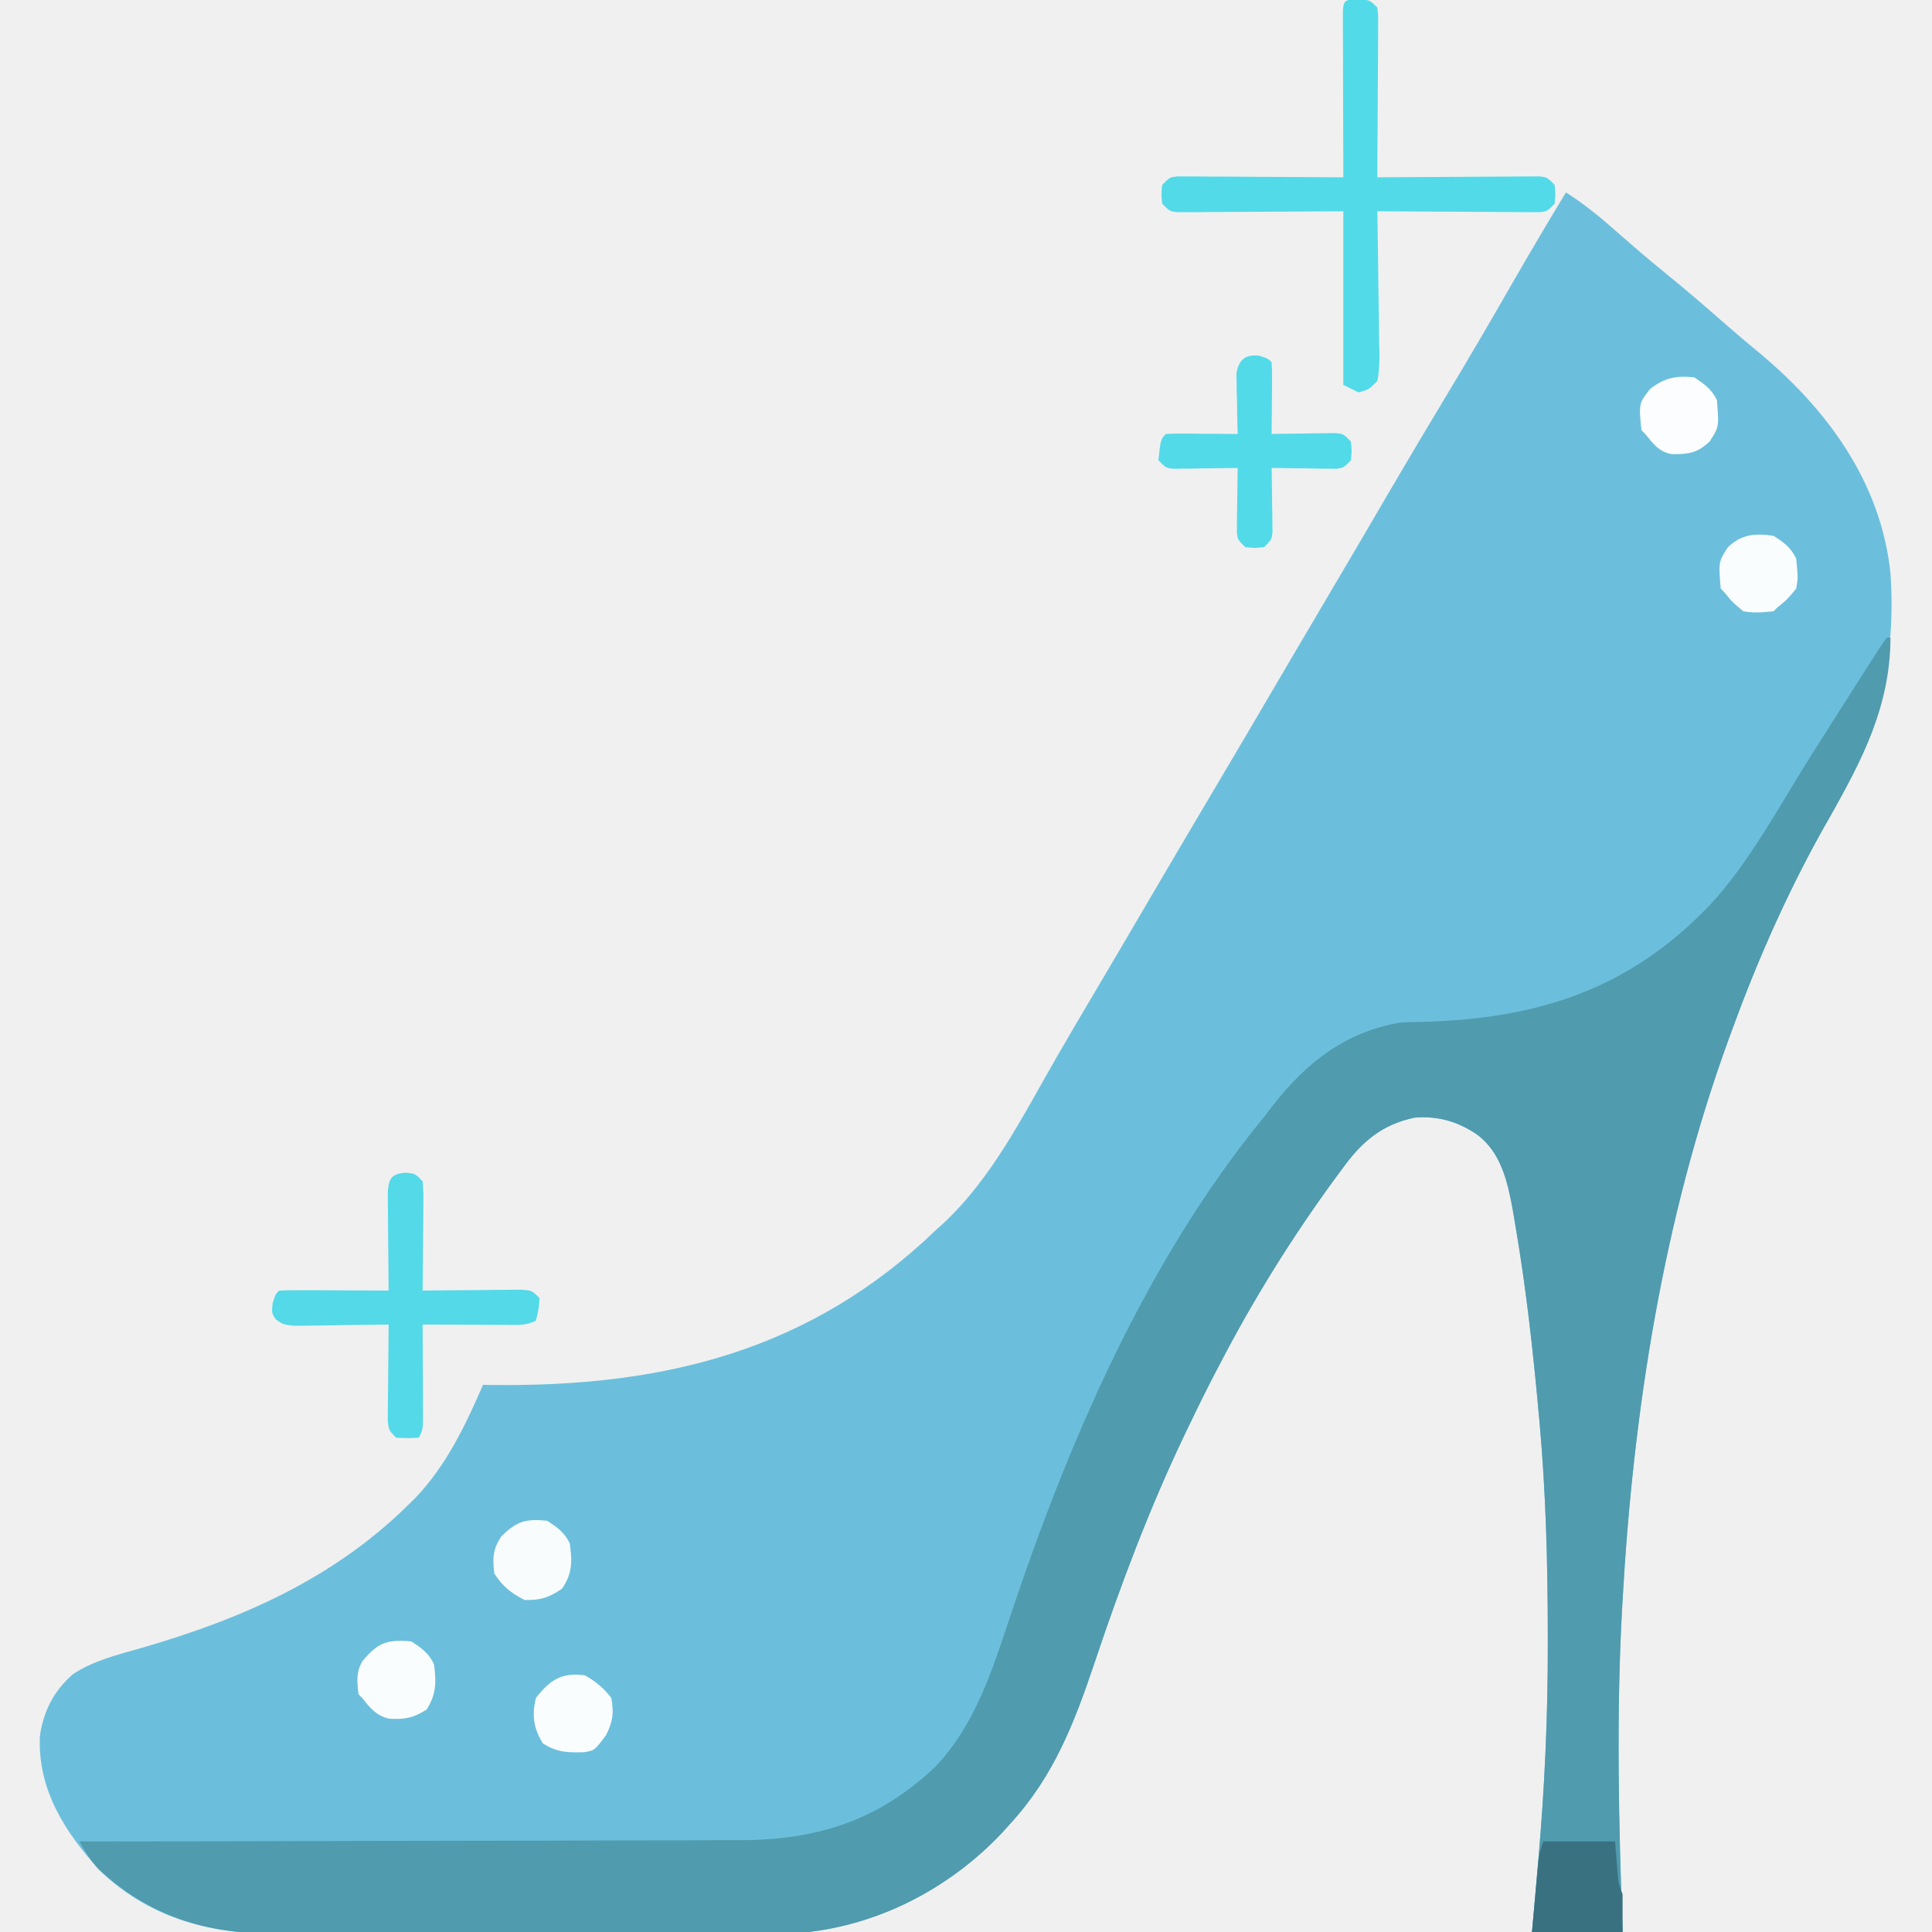
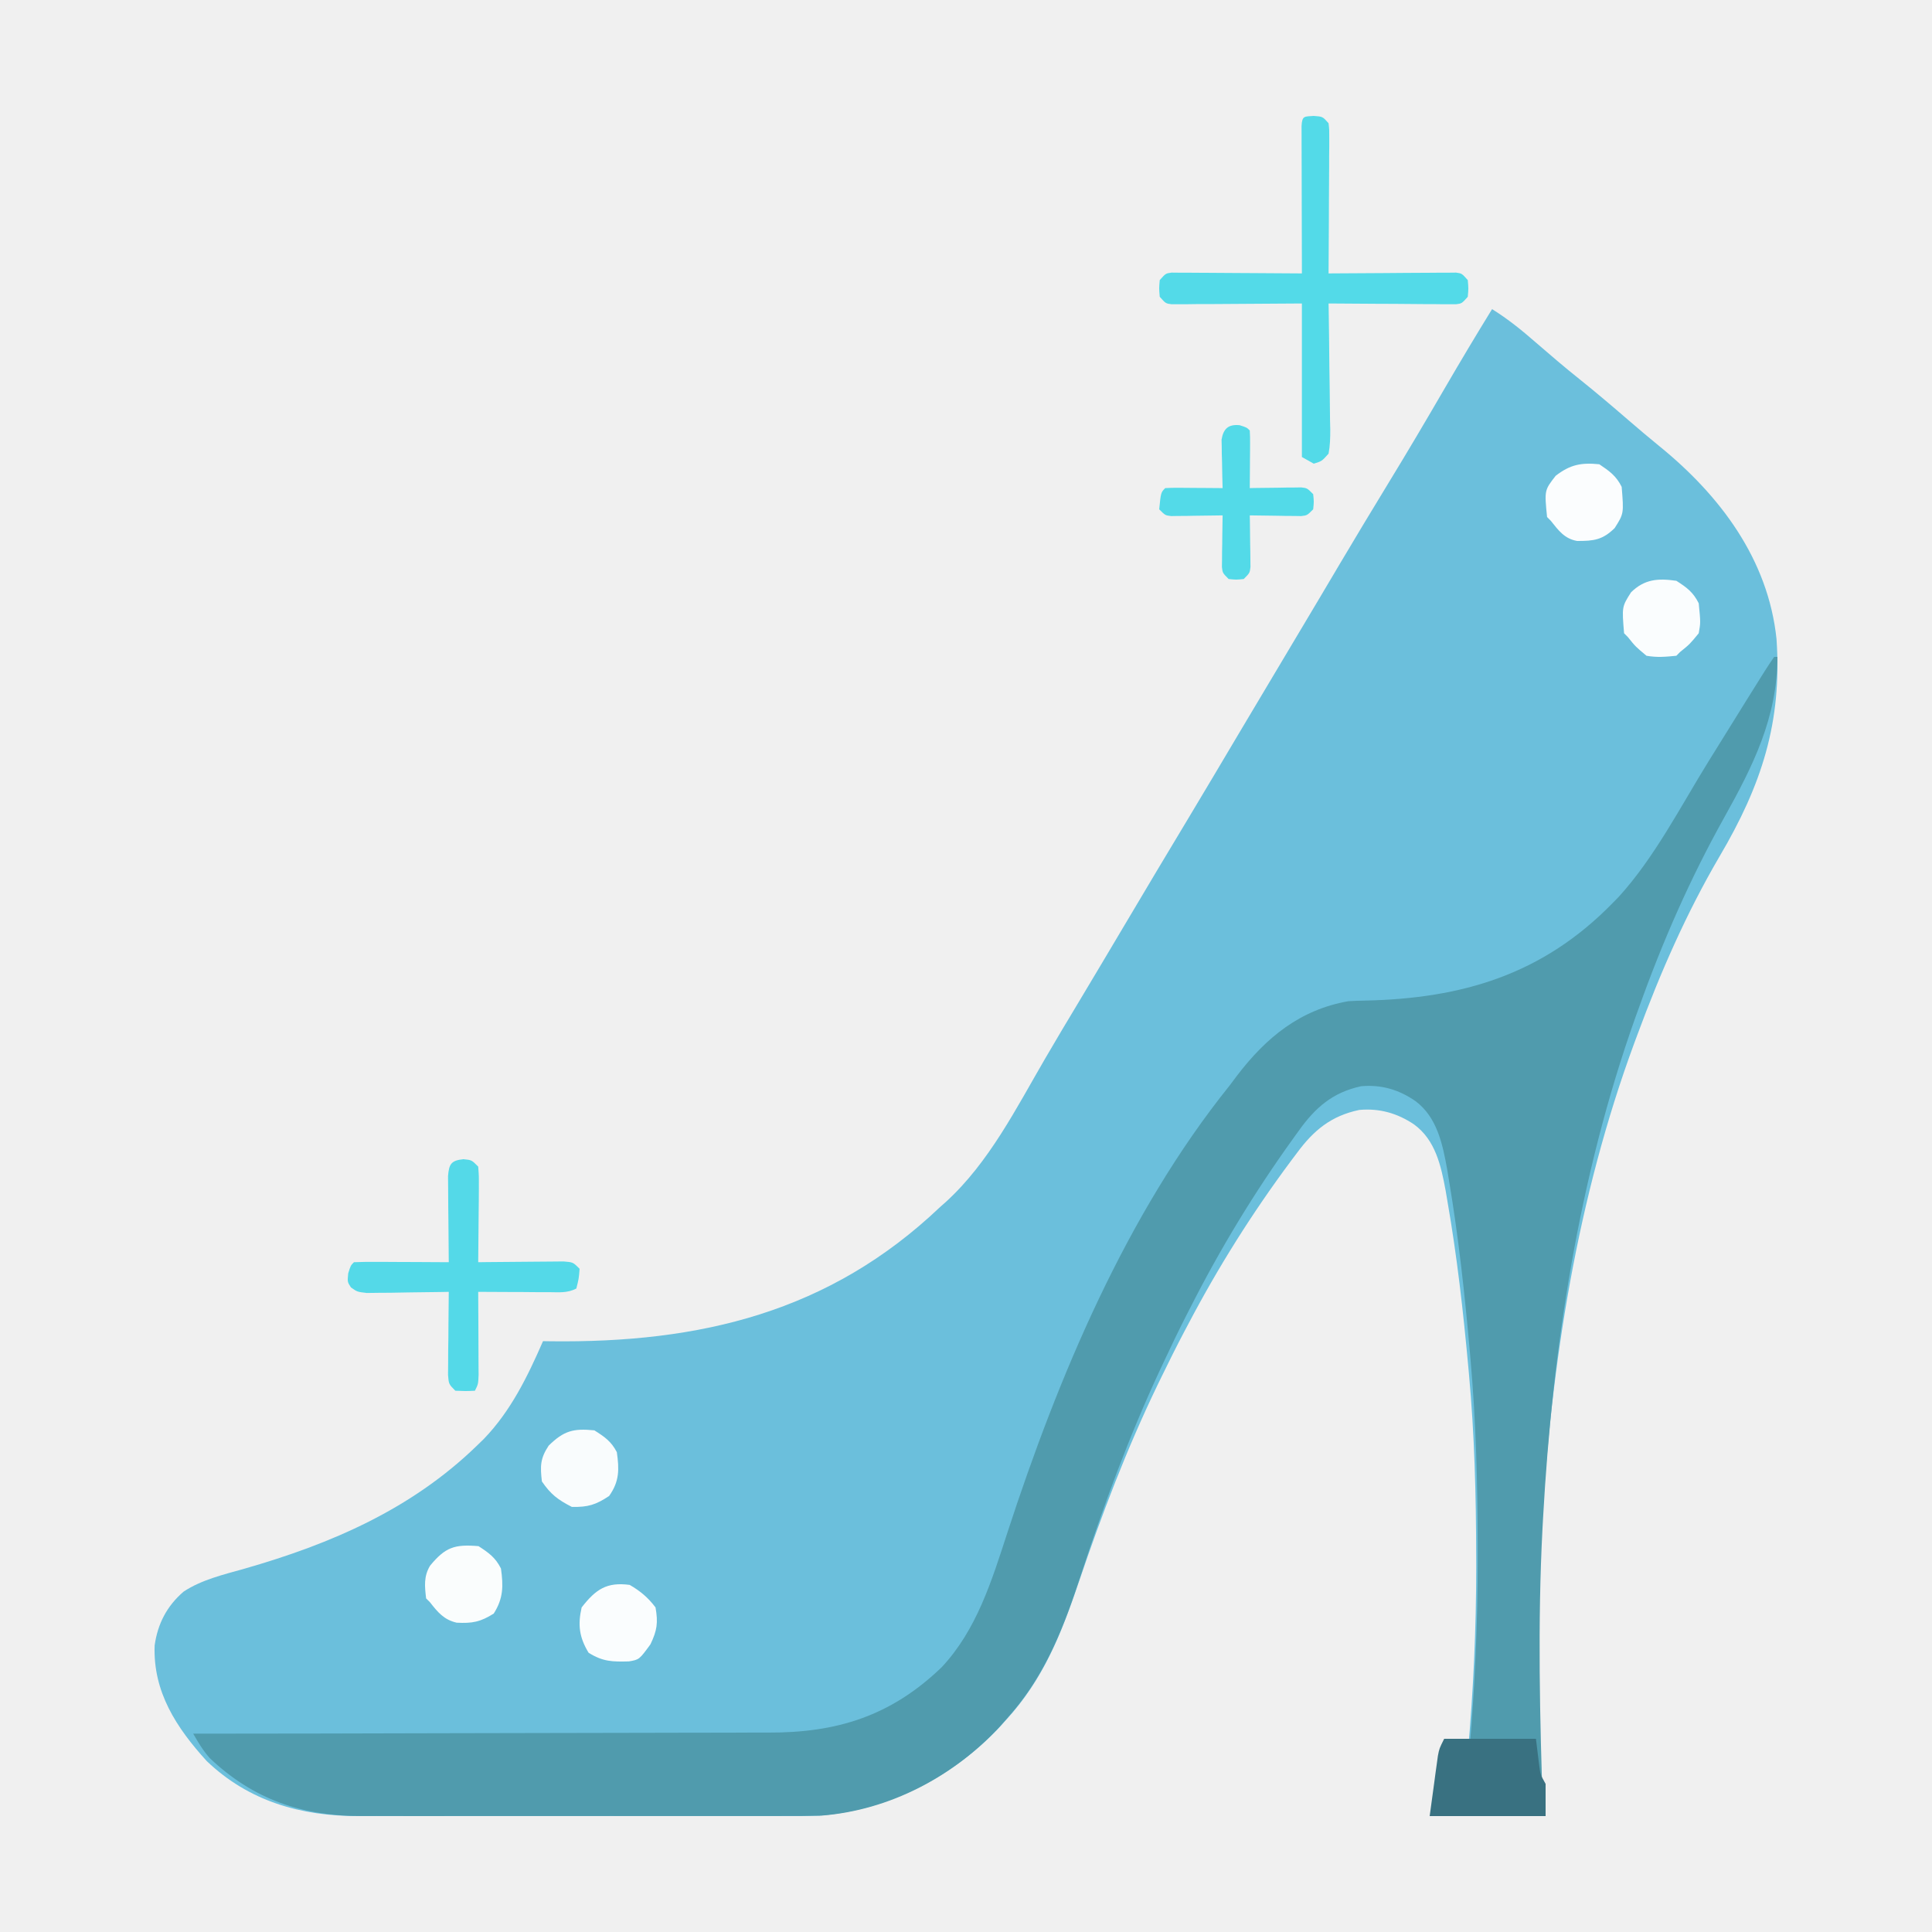
<svg xmlns="http://www.w3.org/2000/svg" width="50" height="50" viewBox="0 0 50 50" fill="none">
-   <g clip-path="url(#clip0_3163_42704)">
-     <path d="M40.527 4.98C40.994 5.276 41.402 5.609 41.815 5.975C42.243 6.351 42.672 6.722 43.115 7.08C43.606 7.478 44.084 7.89 44.56 8.306C44.857 8.565 45.154 8.822 45.458 9.071C47.253 10.546 48.68 12.455 48.926 14.844C49.095 17.332 48.484 19.215 47.24 21.351C46.263 23.043 45.493 24.826 44.824 26.66C44.791 26.749 44.758 26.838 44.725 26.93C43.045 31.545 42.267 36.52 41.992 41.406C41.986 41.506 41.981 41.607 41.975 41.71C41.827 44.474 41.894 47.236 41.992 50C41.219 50 40.445 50 39.648 50C39.678 49.659 39.678 49.659 39.709 49.311C39.729 49.084 39.748 48.858 39.768 48.631C39.782 48.476 39.795 48.322 39.809 48.168C39.973 46.301 40.059 44.453 40.057 42.578C40.057 42.471 40.057 42.363 40.057 42.252C40.054 40.433 40.007 38.629 39.844 36.816C39.837 36.745 39.831 36.673 39.824 36.6C39.675 34.945 39.491 33.297 39.209 31.659C39.19 31.549 39.172 31.439 39.153 31.326C39.018 30.592 38.853 29.824 38.22 29.358C37.728 29.023 37.2 28.872 36.605 28.925C35.764 29.104 35.251 29.543 34.759 30.218C34.706 30.291 34.652 30.363 34.596 30.438C33.445 32.005 32.438 33.626 31.543 35.352C31.488 35.456 31.488 35.456 31.432 35.563C31.2 36.009 30.978 36.46 30.762 36.914C30.725 36.99 30.689 37.066 30.651 37.144C29.741 39.052 28.999 41.025 28.328 43.028C27.81 44.57 27.282 45.946 26.172 47.168C26.093 47.256 26.013 47.344 25.932 47.435C24.552 48.896 22.662 49.872 20.64 50.027C20.25 50.038 19.86 50.04 19.47 50.038C19.322 50.038 19.173 50.039 19.025 50.039C18.625 50.041 18.226 50.04 17.826 50.039C17.406 50.039 16.986 50.039 16.566 50.04C15.861 50.04 15.155 50.04 14.45 50.038C13.637 50.037 12.825 50.037 12.012 50.039C11.311 50.04 10.61 50.04 9.91 50.039C9.492 50.039 9.075 50.039 8.658 50.04C8.265 50.041 7.873 50.04 7.481 50.038C7.338 50.038 7.194 50.038 7.051 50.039C5.358 50.046 3.813 49.599 2.57 48.397C1.671 47.395 0.98 46.326 1.031 44.94C1.121 44.29 1.39 43.762 1.886 43.329C2.426 42.969 3.061 42.822 3.678 42.644C6.252 41.898 8.615 40.863 10.547 38.965C10.615 38.898 10.683 38.831 10.753 38.763C11.55 37.925 12.046 36.892 12.5 35.84C12.57 35.841 12.64 35.842 12.712 35.843C17.146 35.899 20.956 34.976 24.219 31.836C24.28 31.78 24.342 31.725 24.405 31.668C25.674 30.492 26.481 28.862 27.334 27.381C27.642 26.845 27.956 26.313 28.271 25.781C28.756 24.963 29.237 24.142 29.718 23.322C30.322 22.29 30.93 21.26 31.54 20.232C32.057 19.36 32.571 18.485 33.083 17.61C33.579 16.764 34.076 15.92 34.575 15.076C34.87 14.579 35.163 14.08 35.454 13.582C35.489 13.523 35.523 13.464 35.558 13.404C35.61 13.315 35.61 13.315 35.663 13.224C35.734 13.103 35.805 12.981 35.876 12.86C35.911 12.8 35.947 12.74 35.983 12.678C36.471 11.844 36.964 11.014 37.463 10.187C38.033 9.242 38.588 8.289 39.137 7.332C39.591 6.542 40.053 5.759 40.527 4.98Z" fill="#6BBFDC" />
-     <path d="M48.828 16.504C48.86 16.504 48.893 16.504 48.926 16.504C48.919 18.267 48.204 19.656 47.345 21.161C46.339 22.926 45.52 24.752 44.824 26.66C44.791 26.749 44.759 26.838 44.725 26.93C43.045 31.545 42.267 36.52 41.992 41.406C41.986 41.506 41.981 41.607 41.975 41.71C41.827 44.474 41.894 47.236 41.992 50C41.219 50 40.445 50 39.648 50C39.678 49.659 39.678 49.659 39.709 49.311C39.729 49.084 39.749 48.858 39.768 48.631C39.782 48.476 39.795 48.322 39.809 48.168C39.974 46.301 40.059 44.453 40.057 42.578C40.057 42.471 40.057 42.363 40.057 42.252C40.054 40.433 40.007 38.629 39.844 36.816C39.837 36.745 39.831 36.673 39.824 36.6C39.675 34.945 39.491 33.297 39.209 31.659C39.191 31.549 39.172 31.439 39.153 31.326C39.018 30.592 38.853 29.824 38.22 29.358C37.728 29.023 37.201 28.872 36.605 28.925C35.764 29.104 35.251 29.543 34.76 30.218C34.706 30.291 34.652 30.363 34.596 30.438C33.445 32.005 32.438 33.626 31.543 35.352C31.488 35.456 31.488 35.456 31.433 35.563C31.201 36.009 30.979 36.46 30.762 36.914C30.725 36.99 30.689 37.066 30.651 37.144C29.741 39.052 28.999 41.025 28.328 43.028C27.81 44.57 27.282 45.946 26.172 47.168C26.093 47.256 26.014 47.344 25.932 47.435C24.552 48.896 22.663 49.872 20.64 50.027C20.25 50.038 19.861 50.04 19.471 50.038C19.322 50.038 19.174 50.039 19.025 50.039C18.625 50.041 18.226 50.04 17.826 50.039C17.406 50.039 16.986 50.039 16.566 50.04C15.861 50.04 15.156 50.04 14.45 50.038C13.638 50.037 12.825 50.037 12.012 50.039C11.311 50.04 10.611 50.04 9.91 50.039C9.492 50.039 9.075 50.039 8.658 50.04C8.266 50.041 7.873 50.04 7.481 50.038C7.338 50.038 7.195 50.038 7.051 50.039C5.299 50.046 3.834 49.567 2.538 48.36C2.339 48.139 2.2 47.913 2.051 47.656C2.193 47.656 2.193 47.656 2.337 47.656C4.645 47.655 6.953 47.651 9.261 47.643C10.377 47.64 11.493 47.638 12.609 47.637C13.582 47.637 14.556 47.635 15.529 47.631C16.044 47.629 16.558 47.627 17.073 47.628C17.559 47.629 18.045 47.627 18.531 47.624C18.708 47.623 18.885 47.623 19.062 47.624C21.084 47.634 22.687 47.153 24.191 45.739C25.231 44.66 25.679 43.23 26.142 41.837C27.653 37.31 29.666 32.619 32.715 28.906C32.788 28.812 32.86 28.717 32.935 28.619C33.803 27.507 34.809 26.709 36.23 26.465C36.397 26.455 36.563 26.45 36.729 26.448C39.591 26.386 41.973 25.703 44.043 23.633C44.106 23.57 44.169 23.507 44.234 23.442C45.293 22.304 46.061 20.832 46.889 19.525C47.197 19.038 47.506 18.552 47.815 18.066C47.872 17.977 47.928 17.888 47.986 17.796C48.136 17.56 48.287 17.325 48.438 17.09C48.498 16.995 48.498 16.995 48.559 16.899C48.646 16.766 48.737 16.634 48.828 16.504Z" fill="#509BAD" />
-     <path d="M35.15 -0.02C35.449 -0.001 35.449 -0.001 35.644 0.194C35.668 0.384 35.668 0.384 35.666 0.62C35.666 0.708 35.666 0.796 35.666 0.886C35.665 0.981 35.664 1.076 35.663 1.174C35.663 1.272 35.663 1.369 35.663 1.469C35.661 1.781 35.659 2.092 35.657 2.404C35.656 2.614 35.655 2.825 35.654 3.036C35.652 3.554 35.648 4.071 35.644 4.589C35.699 4.588 35.754 4.588 35.81 4.587C36.377 4.583 36.944 4.58 37.511 4.578C37.723 4.577 37.935 4.576 38.147 4.574C38.45 4.572 38.755 4.57 39.058 4.57C39.154 4.569 39.249 4.568 39.347 4.566C39.435 4.566 39.523 4.566 39.613 4.566C39.691 4.566 39.769 4.566 39.849 4.565C40.039 4.589 40.039 4.589 40.234 4.784C40.258 5.028 40.258 5.028 40.234 5.272C40.039 5.468 40.039 5.468 39.849 5.491C39.771 5.491 39.693 5.49 39.613 5.49C39.525 5.49 39.437 5.49 39.347 5.49C39.252 5.489 39.156 5.488 39.058 5.487C38.961 5.486 38.864 5.486 38.764 5.486C38.452 5.485 38.141 5.482 37.829 5.48C37.618 5.479 37.408 5.478 37.197 5.477C36.679 5.475 36.162 5.472 35.644 5.468C35.646 5.549 35.646 5.549 35.648 5.632C35.658 6.198 35.666 6.763 35.671 7.329C35.674 7.54 35.677 7.751 35.681 7.962C35.687 8.266 35.69 8.569 35.692 8.872C35.696 9.014 35.696 9.014 35.7 9.159C35.7 9.403 35.695 9.623 35.644 9.862C35.422 10.083 35.422 10.083 35.156 10.155C35.027 10.091 34.898 10.026 34.765 9.96C34.765 8.477 34.765 6.995 34.765 5.468C33.296 5.475 33.296 5.475 31.826 5.485C31.642 5.486 31.459 5.486 31.275 5.487C31.179 5.488 31.083 5.489 30.984 5.49C30.893 5.49 30.802 5.49 30.708 5.49C30.628 5.49 30.549 5.491 30.467 5.491C30.273 5.468 30.273 5.468 30.078 5.272C30.053 5.028 30.053 5.028 30.078 4.784C30.273 4.589 30.273 4.589 30.467 4.565C30.586 4.566 30.586 4.566 30.708 4.566C30.798 4.566 30.888 4.566 30.98 4.566C31.078 4.567 31.175 4.569 31.275 4.57C31.374 4.57 31.474 4.57 31.576 4.57C31.895 4.571 32.213 4.574 32.532 4.576C32.747 4.577 32.963 4.578 33.178 4.579C33.707 4.581 34.236 4.585 34.765 4.589C34.765 4.533 34.765 4.476 34.765 4.419C34.763 3.837 34.761 3.256 34.76 2.675C34.76 2.458 34.759 2.24 34.758 2.023C34.757 1.712 34.756 1.4 34.756 1.089C34.755 0.991 34.755 0.893 34.754 0.792C34.754 0.702 34.754 0.613 34.754 0.52C34.754 0.44 34.754 0.361 34.754 0.279C34.773 -0.028 34.839 0 35.15 -0.02Z" fill="#53DAE8" />
-     <path d="M10.498 30.348C10.742 30.372 10.742 30.372 10.937 30.567C10.959 30.849 10.959 30.849 10.956 31.206C10.956 31.333 10.955 31.46 10.954 31.591C10.953 31.726 10.951 31.861 10.949 31.996C10.948 32.131 10.947 32.267 10.947 32.402C10.944 32.735 10.941 33.067 10.937 33.399C11.064 33.398 11.064 33.398 11.194 33.396C11.508 33.393 11.822 33.391 12.136 33.389C12.272 33.388 12.408 33.386 12.544 33.385C12.74 33.382 12.935 33.381 13.131 33.38C13.307 33.379 13.307 33.379 13.487 33.377C13.769 33.399 13.769 33.399 13.964 33.595C13.94 33.894 13.94 33.894 13.867 34.181C13.592 34.318 13.362 34.289 13.054 34.288C12.931 34.288 12.809 34.287 12.682 34.287C12.553 34.286 12.425 34.285 12.292 34.284C12.161 34.284 12.03 34.283 11.9 34.283C11.579 34.282 11.258 34.28 10.937 34.278C10.938 34.36 10.938 34.442 10.939 34.526C10.94 34.829 10.941 35.133 10.943 35.436C10.943 35.632 10.944 35.828 10.946 36.023C10.946 36.146 10.946 36.269 10.947 36.395C10.947 36.509 10.948 36.623 10.948 36.739C10.937 37.013 10.937 37.013 10.839 37.208C10.559 37.22 10.559 37.22 10.254 37.208C10.058 37.013 10.058 37.013 10.036 36.739C10.037 36.626 10.038 36.513 10.039 36.395C10.04 36.273 10.04 36.15 10.041 36.023C10.043 35.895 10.044 35.766 10.046 35.633C10.047 35.502 10.048 35.372 10.049 35.241C10.051 34.92 10.054 34.599 10.058 34.278C9.977 34.28 9.896 34.281 9.812 34.283C9.51 34.288 9.208 34.292 8.906 34.294C8.711 34.297 8.516 34.3 8.322 34.304C8.199 34.305 8.077 34.306 7.951 34.307C7.838 34.309 7.725 34.31 7.608 34.312C7.324 34.278 7.324 34.278 7.137 34.146C7.031 33.985 7.031 33.985 7.055 33.729C7.129 33.497 7.129 33.497 7.226 33.399C7.436 33.391 7.646 33.389 7.855 33.39C7.983 33.39 8.11 33.391 8.241 33.391C8.377 33.392 8.513 33.392 8.648 33.393C8.784 33.394 8.92 33.394 9.056 33.395C9.39 33.396 9.724 33.397 10.058 33.399C10.057 33.315 10.056 33.23 10.055 33.142C10.052 32.828 10.049 32.514 10.047 32.2C10.046 32.064 10.045 31.928 10.043 31.792C10.041 31.597 10.04 31.401 10.039 31.206C10.038 31.088 10.037 30.971 10.036 30.849C10.065 30.487 10.13 30.384 10.498 30.348Z" fill="#54D9E8" />
-     <path d="M32.581 9.204C32.812 9.277 32.812 9.277 32.91 9.375C32.919 9.513 32.921 9.652 32.92 9.791C32.919 9.874 32.919 9.957 32.919 10.043C32.918 10.131 32.917 10.219 32.916 10.309C32.916 10.397 32.915 10.485 32.915 10.576C32.914 10.794 32.912 11.012 32.91 11.231C32.993 11.229 32.993 11.229 33.077 11.227C33.327 11.223 33.576 11.221 33.826 11.218C33.913 11.217 33.999 11.215 34.089 11.213C34.172 11.213 34.255 11.212 34.341 11.211C34.456 11.21 34.456 11.21 34.573 11.208C34.766 11.231 34.766 11.231 34.961 11.426C34.985 11.67 34.985 11.67 34.961 11.914C34.766 12.11 34.766 12.11 34.573 12.132C34.496 12.131 34.42 12.13 34.341 12.129C34.258 12.128 34.175 12.127 34.089 12.127C33.959 12.124 33.959 12.124 33.826 12.122C33.694 12.12 33.694 12.12 33.56 12.119C33.343 12.117 33.127 12.114 32.91 12.11C32.911 12.165 32.912 12.22 32.913 12.277C32.917 12.526 32.92 12.776 32.922 13.025C32.924 13.112 32.926 13.199 32.927 13.288C32.928 13.371 32.929 13.454 32.929 13.54C32.93 13.617 32.931 13.693 32.932 13.772C32.91 13.965 32.91 13.965 32.715 14.16C32.471 14.185 32.471 14.185 32.227 14.16C32.031 13.965 32.031 13.965 32.009 13.772C32.01 13.696 32.011 13.619 32.012 13.54C32.013 13.457 32.013 13.374 32.014 13.288C32.016 13.201 32.017 13.114 32.019 13.025C32.02 12.937 32.021 12.85 32.022 12.759C32.024 12.543 32.027 12.326 32.031 12.11C31.976 12.111 31.921 12.111 31.864 12.113C31.615 12.117 31.365 12.119 31.116 12.122C31.029 12.123 30.942 12.125 30.852 12.127C30.769 12.127 30.686 12.128 30.601 12.129C30.486 12.13 30.486 12.13 30.368 12.132C30.176 12.11 30.176 12.11 29.98 11.914C30.036 11.37 30.036 11.37 30.176 11.231C30.314 11.222 30.453 11.22 30.591 11.221C30.716 11.222 30.716 11.222 30.844 11.222C30.932 11.223 31.019 11.224 31.11 11.225C31.198 11.225 31.286 11.225 31.377 11.226C31.595 11.227 31.813 11.229 32.031 11.231C32.026 11.045 32.026 11.045 32.021 10.856C32.018 10.694 32.016 10.532 32.013 10.37C32.011 10.289 32.008 10.207 32.005 10.123C32.005 10.045 32.004 9.967 32.003 9.886C32.001 9.814 32 9.742 31.998 9.667C32.059 9.309 32.223 9.17 32.581 9.204Z" fill="#53DAE8" />
-     <path d="M39.941 47.656C40.554 47.656 41.166 47.656 41.797 47.656C41.819 47.926 41.841 48.197 41.864 48.467C41.886 48.74 41.886 48.74 41.992 49.023C41.992 49.346 41.992 49.668 41.992 50C41.219 50 40.445 50 39.648 50C39.679 49.668 39.709 49.335 39.74 48.993C39.749 48.889 39.759 48.784 39.768 48.677C39.776 48.594 39.784 48.511 39.791 48.426C39.799 48.342 39.807 48.258 39.815 48.171C39.844 47.949 39.844 47.949 39.941 47.656Z" fill="#397181" />
-     <path d="M14.161 39.357C14.43 39.533 14.603 39.655 14.746 39.943C14.81 40.407 14.815 40.723 14.545 41.115C14.198 41.351 13.995 41.415 13.575 41.408C13.209 41.215 13.023 41.069 12.793 40.724C12.748 40.319 12.747 40.113 12.97 39.766C13.366 39.371 13.608 39.3 14.161 39.357Z" fill="#F9FCFD" />
-     <path d="M45.899 13.867C46.173 14.042 46.339 14.162 46.485 14.453C46.534 14.956 46.534 14.956 46.485 15.234C46.247 15.521 46.247 15.521 45.996 15.723C45.964 15.755 45.932 15.787 45.899 15.82C45.612 15.849 45.396 15.869 45.118 15.82C44.831 15.582 44.831 15.582 44.629 15.332C44.597 15.3 44.565 15.267 44.532 15.234C44.474 14.543 44.474 14.543 44.715 14.166C45.07 13.822 45.419 13.798 45.899 13.867Z" fill="#FAFDFE" />
-     <path d="M10.645 42.479C10.914 42.654 11.087 42.777 11.231 43.065C11.294 43.524 11.293 43.845 11.042 44.243C10.693 44.463 10.48 44.502 10.074 44.481C9.74 44.403 9.581 44.207 9.375 43.944C9.343 43.912 9.311 43.879 9.278 43.846C9.24 43.528 9.212 43.274 9.38 42.991C9.78 42.505 10.022 42.426 10.645 42.479Z" fill="#FAFDFD" />
-     <path d="M15.137 43.357C15.415 43.513 15.627 43.69 15.821 43.943C15.89 44.34 15.863 44.541 15.687 44.902C15.39 45.301 15.39 45.301 15.117 45.347C14.682 45.358 14.428 45.355 14.051 45.121C13.806 44.721 13.761 44.401 13.868 43.943C14.243 43.47 14.531 43.277 15.137 43.357Z" fill="#FAFDFE" />
-     <path d="M43.847 9.765C44.111 9.941 44.291 10.066 44.433 10.351C44.49 11.043 44.49 11.043 44.25 11.419C43.935 11.725 43.706 11.756 43.265 11.754C42.934 11.695 42.781 11.482 42.578 11.23C42.546 11.198 42.514 11.165 42.48 11.132C42.411 10.439 42.411 10.439 42.706 10.064C43.086 9.773 43.377 9.718 43.847 9.765Z" fill="#FBFDFE" />
-   </g>
-   <defs>
-     <clipPath id="clip0_3163_42704">
-       <rect width="50" height="50" fill="white" />
-     </clipPath>
-   </defs>
+   <path d="M38.615 8C39.025 8.256 39.382 8.544 39.744 8.861C40.119 9.186 40.495 9.508 40.883 9.817C41.314 10.162 41.733 10.519 42.15 10.879C42.41 11.103 42.671 11.325 42.937 11.541C44.51 12.817 45.76 14.47 45.976 16.537C46.124 18.69 45.589 20.321 44.499 22.169C43.642 23.634 42.968 25.177 42.381 26.764C42.352 26.841 42.324 26.918 42.294 26.998C40.822 30.992 40.14 35.298 39.899 39.527C39.894 39.614 39.889 39.7 39.884 39.79C39.755 42.182 39.813 44.573 39.899 46.965C39.221 46.965 38.544 46.965 37.845 46.965C37.872 46.67 37.872 46.67 37.898 46.368C37.916 46.172 37.933 45.976 37.95 45.78C37.962 45.646 37.974 45.513 37.986 45.379C38.13 43.763 38.205 42.164 38.204 40.541C38.204 40.448 38.203 40.355 38.203 40.26C38.201 38.685 38.16 37.124 38.016 35.554C38.011 35.493 38.005 35.431 37.999 35.367C37.868 33.935 37.707 32.508 37.46 31.091C37.444 30.995 37.428 30.9 37.411 30.802C37.293 30.167 37.149 29.503 36.594 29.099C36.162 28.809 35.7 28.678 35.178 28.725C34.441 28.88 33.992 29.259 33.561 29.844C33.514 29.907 33.466 29.969 33.418 30.034C32.408 31.39 31.526 32.793 30.742 34.287C30.694 34.377 30.694 34.377 30.645 34.47C30.442 34.856 30.247 35.246 30.057 35.639C30.025 35.705 29.993 35.77 29.96 35.838C29.163 37.489 28.512 39.197 27.924 40.931C27.471 42.266 27.008 43.456 26.035 44.514C25.965 44.59 25.896 44.667 25.825 44.745C24.615 46.01 22.959 46.854 21.187 46.989C20.845 46.998 20.504 46.999 20.162 46.998C20.032 46.998 19.902 46.999 19.771 46.999C19.421 47 19.071 47 18.721 46.999C18.353 46.998 17.985 46.999 17.616 46.999C16.998 47 16.381 46.999 15.763 46.998C15.05 46.997 14.338 46.997 13.626 46.999C13.011 47 12.397 47 11.783 46.999C11.418 46.999 11.052 46.999 10.686 47C10.342 47 9.999 47 9.655 46.998C9.529 46.998 9.404 46.998 9.278 46.999C7.794 47.005 6.44 46.618 5.351 45.577C4.563 44.711 3.958 43.785 4.002 42.585C4.081 42.023 4.317 41.566 4.751 41.191C5.225 40.88 5.781 40.752 6.322 40.599C8.577 39.953 10.649 39.057 12.342 37.414C12.401 37.356 12.461 37.298 12.522 37.239C13.221 36.514 13.656 35.62 14.053 34.709C14.115 34.71 14.176 34.711 14.24 34.712C18.125 34.76 21.464 33.961 24.323 31.244C24.377 31.196 24.431 31.148 24.487 31.098C25.599 30.081 26.306 28.67 27.053 27.388C27.323 26.924 27.598 26.463 27.875 26.003C28.3 25.295 28.721 24.585 29.143 23.875C29.672 22.981 30.205 22.09 30.74 21.201C31.193 20.446 31.643 19.689 32.092 18.931C32.526 18.199 32.962 17.468 33.399 16.738C33.657 16.307 33.914 15.876 34.17 15.444C34.2 15.393 34.23 15.343 34.261 15.29C34.307 15.213 34.307 15.213 34.353 15.135C34.415 15.03 34.477 14.925 34.54 14.82C34.571 14.768 34.601 14.716 34.633 14.662C35.061 13.941 35.493 13.222 35.93 12.506C36.43 11.688 36.916 10.864 37.397 10.036C37.795 9.352 38.2 8.673 38.615 8Z" fill="#6BBFDC" />
+   <path d="M45.915 17C45.943 17 45.971 17 46 17C45.995 18.578 45.369 19.82 44.618 21.166C43.737 22.745 43.021 24.379 42.413 26.085C42.384 26.165 42.355 26.245 42.325 26.327C40.856 30.455 40.176 34.905 39.935 39.276C39.931 39.366 39.925 39.456 39.92 39.548C39.791 42.021 39.85 44.491 39.935 46.964C39.259 46.964 38.582 46.964 37.885 46.964C37.912 46.659 37.912 46.659 37.938 46.347C37.956 46.145 37.973 45.942 37.99 45.739C38.002 45.601 38.014 45.463 38.026 45.325C38.17 43.655 38.245 42.002 38.243 40.325C38.243 40.229 38.243 40.132 38.243 40.033C38.241 38.406 38.199 36.792 38.056 35.171C38.051 35.106 38.045 35.042 38.039 34.977C37.908 33.496 37.748 32.022 37.501 30.557C37.485 30.459 37.469 30.36 37.452 30.259C37.334 29.603 37.19 28.916 36.636 28.499C36.206 28.199 35.745 28.064 35.223 28.112C34.488 28.272 34.039 28.664 33.609 29.268C33.562 29.333 33.515 29.398 33.467 29.465C32.459 30.866 31.579 32.316 30.796 33.86C30.748 33.954 30.748 33.954 30.699 34.049C30.496 34.449 30.302 34.852 30.113 35.258C30.081 35.326 30.049 35.394 30.016 35.464C29.22 37.17 28.571 38.935 27.984 40.727C27.531 42.107 27.069 43.337 26.098 44.431C26.029 44.51 25.959 44.588 25.888 44.67C24.681 45.977 23.028 46.849 21.26 46.988C20.918 46.998 20.578 46.999 20.236 46.998C20.107 46.998 19.977 46.999 19.847 46.999C19.497 47 19.148 47 18.799 46.999C18.431 46.998 18.063 46.999 17.696 46.999C17.079 47 16.462 46.999 15.846 46.998C15.135 46.997 14.424 46.997 13.713 46.999C13.1 47 12.487 47 11.874 46.999C11.509 46.999 11.144 46.999 10.779 47C10.436 47 10.093 47 9.75 46.998C9.624 46.998 9.499 46.998 9.374 46.999C7.841 47.005 6.56 46.577 5.426 45.497C5.252 45.299 5.131 45.097 5 44.867C5.124 44.867 5.124 44.867 5.251 44.867C7.269 44.866 9.288 44.862 11.306 44.856C12.282 44.853 13.258 44.851 14.235 44.85C15.086 44.85 15.937 44.848 16.789 44.845C17.239 44.843 17.689 44.842 18.14 44.842C18.565 44.843 18.989 44.842 19.414 44.839C19.569 44.838 19.724 44.838 19.879 44.839C21.648 44.847 23.049 44.417 24.366 43.152C25.275 42.187 25.667 40.908 26.072 39.662C27.393 35.613 29.154 31.416 31.821 28.095C31.884 28.01 31.948 27.925 32.014 27.838C32.773 26.843 33.652 26.129 34.896 25.911C35.041 25.902 35.187 25.897 35.332 25.895C37.835 25.84 39.918 25.229 41.729 23.377C41.784 23.321 41.839 23.265 41.896 23.206C42.822 22.188 43.494 20.871 44.218 19.702C44.488 19.267 44.758 18.832 45.028 18.398C45.078 18.318 45.127 18.238 45.178 18.156C45.309 17.945 45.441 17.735 45.573 17.524C45.626 17.44 45.626 17.44 45.68 17.354C45.755 17.234 45.835 17.117 45.915 17Z" fill="#509BAD" />
+   <path d="M33.995 3C34.23 3.016 34.23 3.016 34.383 3.189C34.402 3.357 34.402 3.357 34.401 3.565C34.401 3.643 34.401 3.721 34.401 3.801C34.4 3.885 34.399 3.969 34.398 4.056C34.398 4.142 34.398 4.228 34.398 4.317C34.397 4.592 34.395 4.868 34.393 5.143C34.392 5.33 34.391 5.516 34.391 5.703C34.389 6.161 34.386 6.618 34.383 7.076C34.426 7.076 34.469 7.075 34.513 7.075C34.958 7.071 35.403 7.069 35.848 7.067C36.015 7.066 36.181 7.065 36.347 7.063C36.586 7.061 36.824 7.06 37.063 7.059C37.138 7.058 37.212 7.058 37.289 7.057C37.358 7.057 37.427 7.057 37.498 7.057C37.559 7.056 37.62 7.056 37.683 7.055C37.832 7.076 37.832 7.076 37.986 7.249C38.005 7.465 38.005 7.465 37.986 7.681C37.832 7.854 37.832 7.854 37.683 7.874C37.622 7.874 37.561 7.874 37.498 7.873C37.429 7.873 37.36 7.873 37.289 7.873C37.214 7.872 37.14 7.871 37.063 7.87C36.986 7.87 36.91 7.87 36.831 7.87C36.587 7.869 36.343 7.867 36.098 7.864C35.933 7.864 35.767 7.863 35.602 7.862C35.196 7.86 34.789 7.857 34.383 7.854C34.385 7.926 34.385 7.926 34.386 7.999C34.394 8.5 34.4 9 34.404 9.5C34.406 9.687 34.409 9.874 34.412 10.06C34.417 10.329 34.419 10.597 34.421 10.865C34.424 10.991 34.424 10.991 34.427 11.119C34.427 11.335 34.423 11.53 34.383 11.741C34.208 11.936 34.208 11.936 34 12C33.899 11.943 33.798 11.886 33.693 11.827C33.693 10.516 33.693 9.205 33.693 7.854C32.54 7.86 32.54 7.86 31.387 7.869C31.242 7.87 31.098 7.87 30.954 7.87C30.878 7.871 30.803 7.872 30.726 7.873C30.654 7.873 30.582 7.873 30.509 7.873C30.446 7.874 30.384 7.874 30.32 7.874C30.168 7.854 30.168 7.854 30.014 7.681C29.995 7.465 29.995 7.465 30.014 7.249C30.168 7.076 30.168 7.076 30.32 7.055C30.413 7.056 30.413 7.056 30.509 7.057C30.579 7.057 30.65 7.057 30.723 7.057C30.799 7.058 30.875 7.058 30.954 7.059C31.032 7.06 31.11 7.06 31.19 7.06C31.44 7.061 31.69 7.063 31.94 7.065C32.109 7.066 32.278 7.067 32.448 7.068C32.863 7.07 33.278 7.073 33.693 7.076C33.693 7.027 33.693 6.977 33.693 6.926C33.691 6.412 33.69 5.897 33.689 5.383C33.689 5.191 33.688 4.999 33.688 4.807C33.687 4.531 33.686 4.256 33.686 3.98C33.685 3.894 33.685 3.807 33.685 3.718C33.685 3.639 33.685 3.559 33.685 3.477C33.684 3.407 33.684 3.336 33.684 3.264C33.7 2.993 33.751 3.018 33.995 3Z" fill="#53DAE8" />
+   <path d="M11.995 30C12.207 30.021 12.207 30.021 12.376 30.192C12.395 30.438 12.395 30.438 12.393 30.75C12.392 30.861 12.392 30.972 12.391 31.086C12.389 31.204 12.388 31.322 12.387 31.439C12.386 31.558 12.385 31.676 12.384 31.794C12.382 32.085 12.38 32.375 12.376 32.666C12.486 32.664 12.486 32.664 12.599 32.663C12.871 32.66 13.143 32.658 13.415 32.656C13.533 32.655 13.651 32.654 13.769 32.653C13.938 32.651 14.108 32.65 14.277 32.649C14.43 32.648 14.43 32.648 14.586 32.646C14.831 32.666 14.831 32.666 15 32.836C14.979 33.097 14.979 33.097 14.915 33.348C14.677 33.468 14.477 33.443 14.211 33.441C14.105 33.441 13.998 33.441 13.889 33.441C13.777 33.44 13.665 33.439 13.55 33.438C13.437 33.438 13.324 33.438 13.21 33.437C12.932 33.436 12.654 33.435 12.376 33.433C12.377 33.505 12.377 33.576 12.377 33.65C12.379 33.914 12.38 34.179 12.381 34.444C12.381 34.615 12.382 34.786 12.383 34.958C12.384 35.065 12.384 35.172 12.384 35.282C12.385 35.382 12.385 35.481 12.386 35.583C12.376 35.821 12.376 35.821 12.291 35.992C12.048 36.003 12.048 36.003 11.784 35.992C11.614 35.821 11.614 35.821 11.595 35.583C11.596 35.484 11.597 35.385 11.598 35.282C11.598 35.175 11.599 35.068 11.599 34.958C11.601 34.845 11.602 34.733 11.604 34.617C11.604 34.502 11.605 34.388 11.606 34.274C11.608 33.993 11.611 33.713 11.614 33.433C11.544 33.434 11.473 33.436 11.401 33.437C11.139 33.442 10.877 33.445 10.616 33.447C10.447 33.449 10.278 33.452 10.109 33.456C10.003 33.456 9.897 33.457 9.788 33.458C9.69 33.459 9.592 33.461 9.491 33.462C9.244 33.433 9.244 33.433 9.082 33.318C8.99 33.177 8.99 33.177 9.012 32.953C9.075 32.751 9.075 32.751 9.16 32.666C9.341 32.658 9.523 32.656 9.705 32.657C9.815 32.657 9.926 32.658 10.04 32.658C10.157 32.659 10.275 32.659 10.392 32.66C10.51 32.661 10.628 32.661 10.746 32.661C11.035 32.662 11.325 32.664 11.614 32.666C11.613 32.591 11.613 32.517 11.612 32.441C11.609 32.167 11.607 31.892 11.605 31.618C11.604 31.499 11.603 31.38 11.601 31.262C11.6 31.091 11.599 30.92 11.598 30.75C11.597 30.647 11.596 30.544 11.595 30.438C11.62 30.122 11.677 30.032 11.995 30Z" fill="#54D9E8" />
+   <path d="M32.081 11.004C32.266 11.063 32.266 11.063 32.344 11.141C32.351 11.252 32.353 11.364 32.352 11.475C32.352 11.542 32.352 11.609 32.351 11.678C32.35 11.748 32.35 11.819 32.349 11.892C32.349 11.962 32.349 12.033 32.348 12.106C32.347 12.281 32.346 12.457 32.344 12.632C32.411 12.631 32.411 12.631 32.478 12.629C32.678 12.626 32.877 12.624 33.077 12.622C33.146 12.621 33.216 12.619 33.288 12.618C33.354 12.617 33.42 12.617 33.489 12.617C33.581 12.615 33.581 12.615 33.675 12.614C33.829 12.632 33.829 12.632 33.985 12.789C34.005 12.985 34.005 12.985 33.985 13.181C33.829 13.338 33.829 13.338 33.675 13.356C33.614 13.355 33.552 13.354 33.489 13.353C33.422 13.353 33.356 13.352 33.288 13.352C33.183 13.35 33.183 13.35 33.077 13.348C32.972 13.347 32.972 13.347 32.864 13.345C32.691 13.344 32.518 13.341 32.344 13.338C32.345 13.382 32.346 13.427 32.347 13.472C32.35 13.673 32.352 13.873 32.354 14.073C32.355 14.143 32.357 14.213 32.358 14.285C32.359 14.351 32.359 14.418 32.36 14.487C32.36 14.549 32.361 14.61 32.362 14.674C32.344 14.828 32.344 14.828 32.188 14.985C31.993 15.005 31.993 15.005 31.797 14.985C31.641 14.828 31.641 14.828 31.623 14.674C31.624 14.612 31.625 14.55 31.626 14.487C31.626 14.42 31.627 14.354 31.627 14.285C31.629 14.215 31.63 14.145 31.631 14.073C31.632 14.003 31.633 13.933 31.633 13.86C31.635 13.686 31.638 13.512 31.641 13.338C31.597 13.339 31.553 13.339 31.507 13.34C31.308 13.344 31.108 13.346 30.908 13.348C30.839 13.349 30.769 13.35 30.698 13.352C30.631 13.352 30.565 13.353 30.496 13.353C30.404 13.354 30.404 13.354 30.31 13.356C30.156 13.338 30.156 13.338 30 13.181C30.044 12.744 30.044 12.744 30.156 12.632C30.267 12.625 30.378 12.623 30.489 12.624C30.589 12.624 30.589 12.624 30.691 12.625C30.761 12.626 30.831 12.626 30.904 12.627C30.974 12.627 31.044 12.628 31.117 12.628C31.292 12.629 31.466 12.63 31.641 12.632C31.637 12.483 31.637 12.483 31.633 12.331C31.631 12.201 31.628 12.071 31.626 11.941C31.624 11.875 31.622 11.81 31.62 11.742C31.62 11.679 31.619 11.617 31.618 11.552C31.617 11.494 31.616 11.436 31.614 11.376C31.663 11.088 31.795 10.977 32.081 11.004Z" fill="#53DAE8" />
+   <path d="M37.375 45C38.159 45 38.943 45 39.75 45C39.779 45.231 39.807 45.461 39.835 45.692C39.865 45.925 39.865 45.925 40 46.167C40 46.442 40 46.717 40 47C39.01 47 38.02 47 37 47C37.039 46.716 37.077 46.433 37.117 46.141C37.129 46.051 37.141 45.962 37.153 45.871C37.163 45.8 37.173 45.73 37.183 45.657C37.193 45.585 37.203 45.513 37.213 45.439C37.25 45.25 37.25 45.25 37.375 45Z" fill="#397181" />
+   <path d="M15.382 37.017C15.649 37.186 15.821 37.305 15.964 37.583C16.027 38.031 16.032 38.337 15.764 38.716C15.419 38.945 15.217 39.007 14.8 38.999C14.436 38.813 14.252 38.672 14.024 38.339C13.979 37.947 13.978 37.747 14.2 37.412C14.592 37.03 14.833 36.962 15.382 37.017Z" fill="#F9FCFD" />
+   <path d="M43.384 15.031C43.655 15.205 43.819 15.324 43.963 15.613C44.012 16.113 44.012 16.113 43.963 16.389C43.728 16.674 43.728 16.674 43.48 16.874C43.448 16.906 43.416 16.938 43.384 16.971C43.1 16.999 42.887 17.019 42.611 16.971C42.327 16.734 42.327 16.734 42.128 16.486C42.096 16.454 42.064 16.422 42.031 16.389C41.974 15.702 41.974 15.702 42.212 15.328C42.563 14.986 42.91 14.963 43.384 15.031Z" fill="#FAFDFE" />
+   <path d="M12.384 40.014C12.651 40.188 12.823 40.309 12.965 40.594C13.028 41.048 13.027 41.366 12.778 41.759C12.432 41.977 12.221 42.016 11.818 41.995C11.487 41.918 11.329 41.724 11.125 41.463C11.093 41.431 11.061 41.4 11.028 41.367C10.991 41.052 10.963 40.8 11.13 40.52C11.526 40.04 11.766 39.962 12.384 40.014Z" fill="#FAFDFD" />
+   <path d="M16.296 41.017C16.568 41.173 16.776 41.348 16.965 41.6C17.034 41.995 17.006 42.195 16.834 42.554C16.544 42.951 16.544 42.951 16.276 42.997C15.85 43.008 15.601 43.005 15.232 42.772C14.992 42.374 14.949 42.056 15.053 41.6C15.42 41.129 15.703 40.938 16.296 41.017Z" fill="#FAFDFE" />
+   <path d="M41.39 12.015C41.651 12.19 41.828 12.316 41.969 12.6C42.025 13.291 42.025 13.291 41.788 13.666C41.476 13.972 41.25 14.002 40.814 14C40.487 13.941 40.335 13.729 40.134 13.477C40.102 13.445 40.07 13.413 40.038 13.38C39.969 12.688 39.969 12.688 40.261 12.313C40.636 12.023 40.924 11.968 41.39 12.015Z" fill="#FBFDFE" />
</svg>
